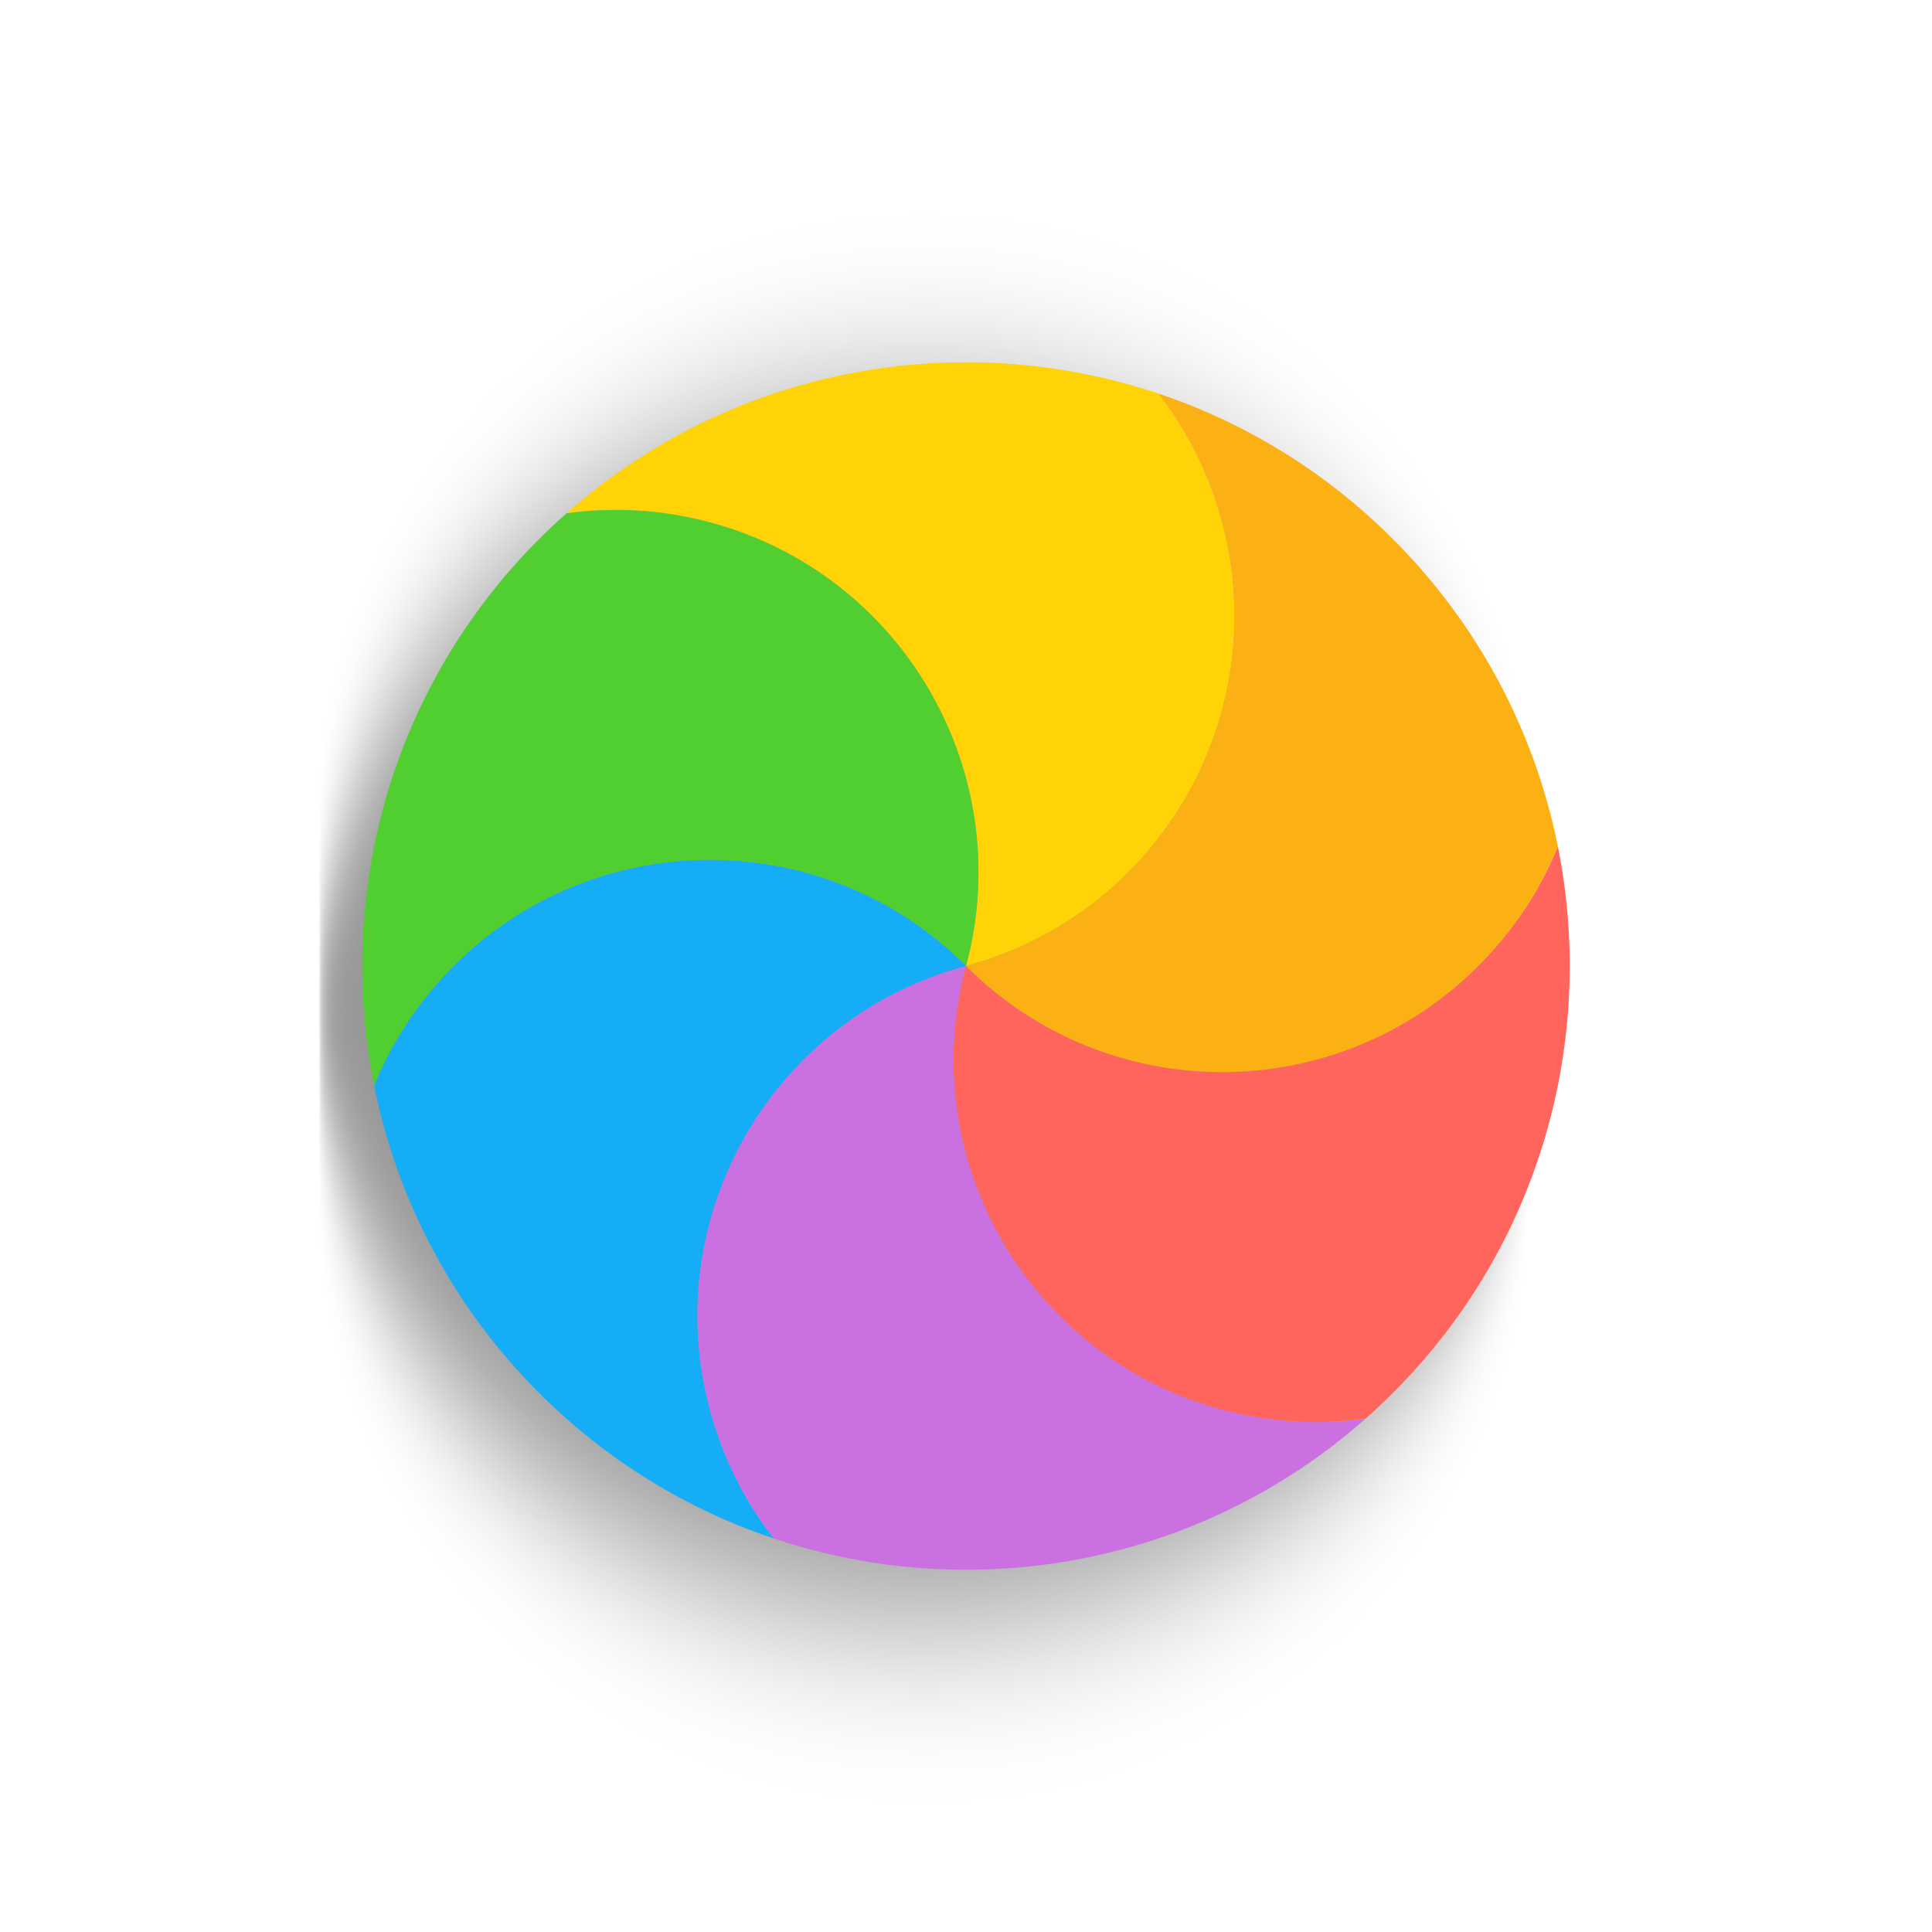
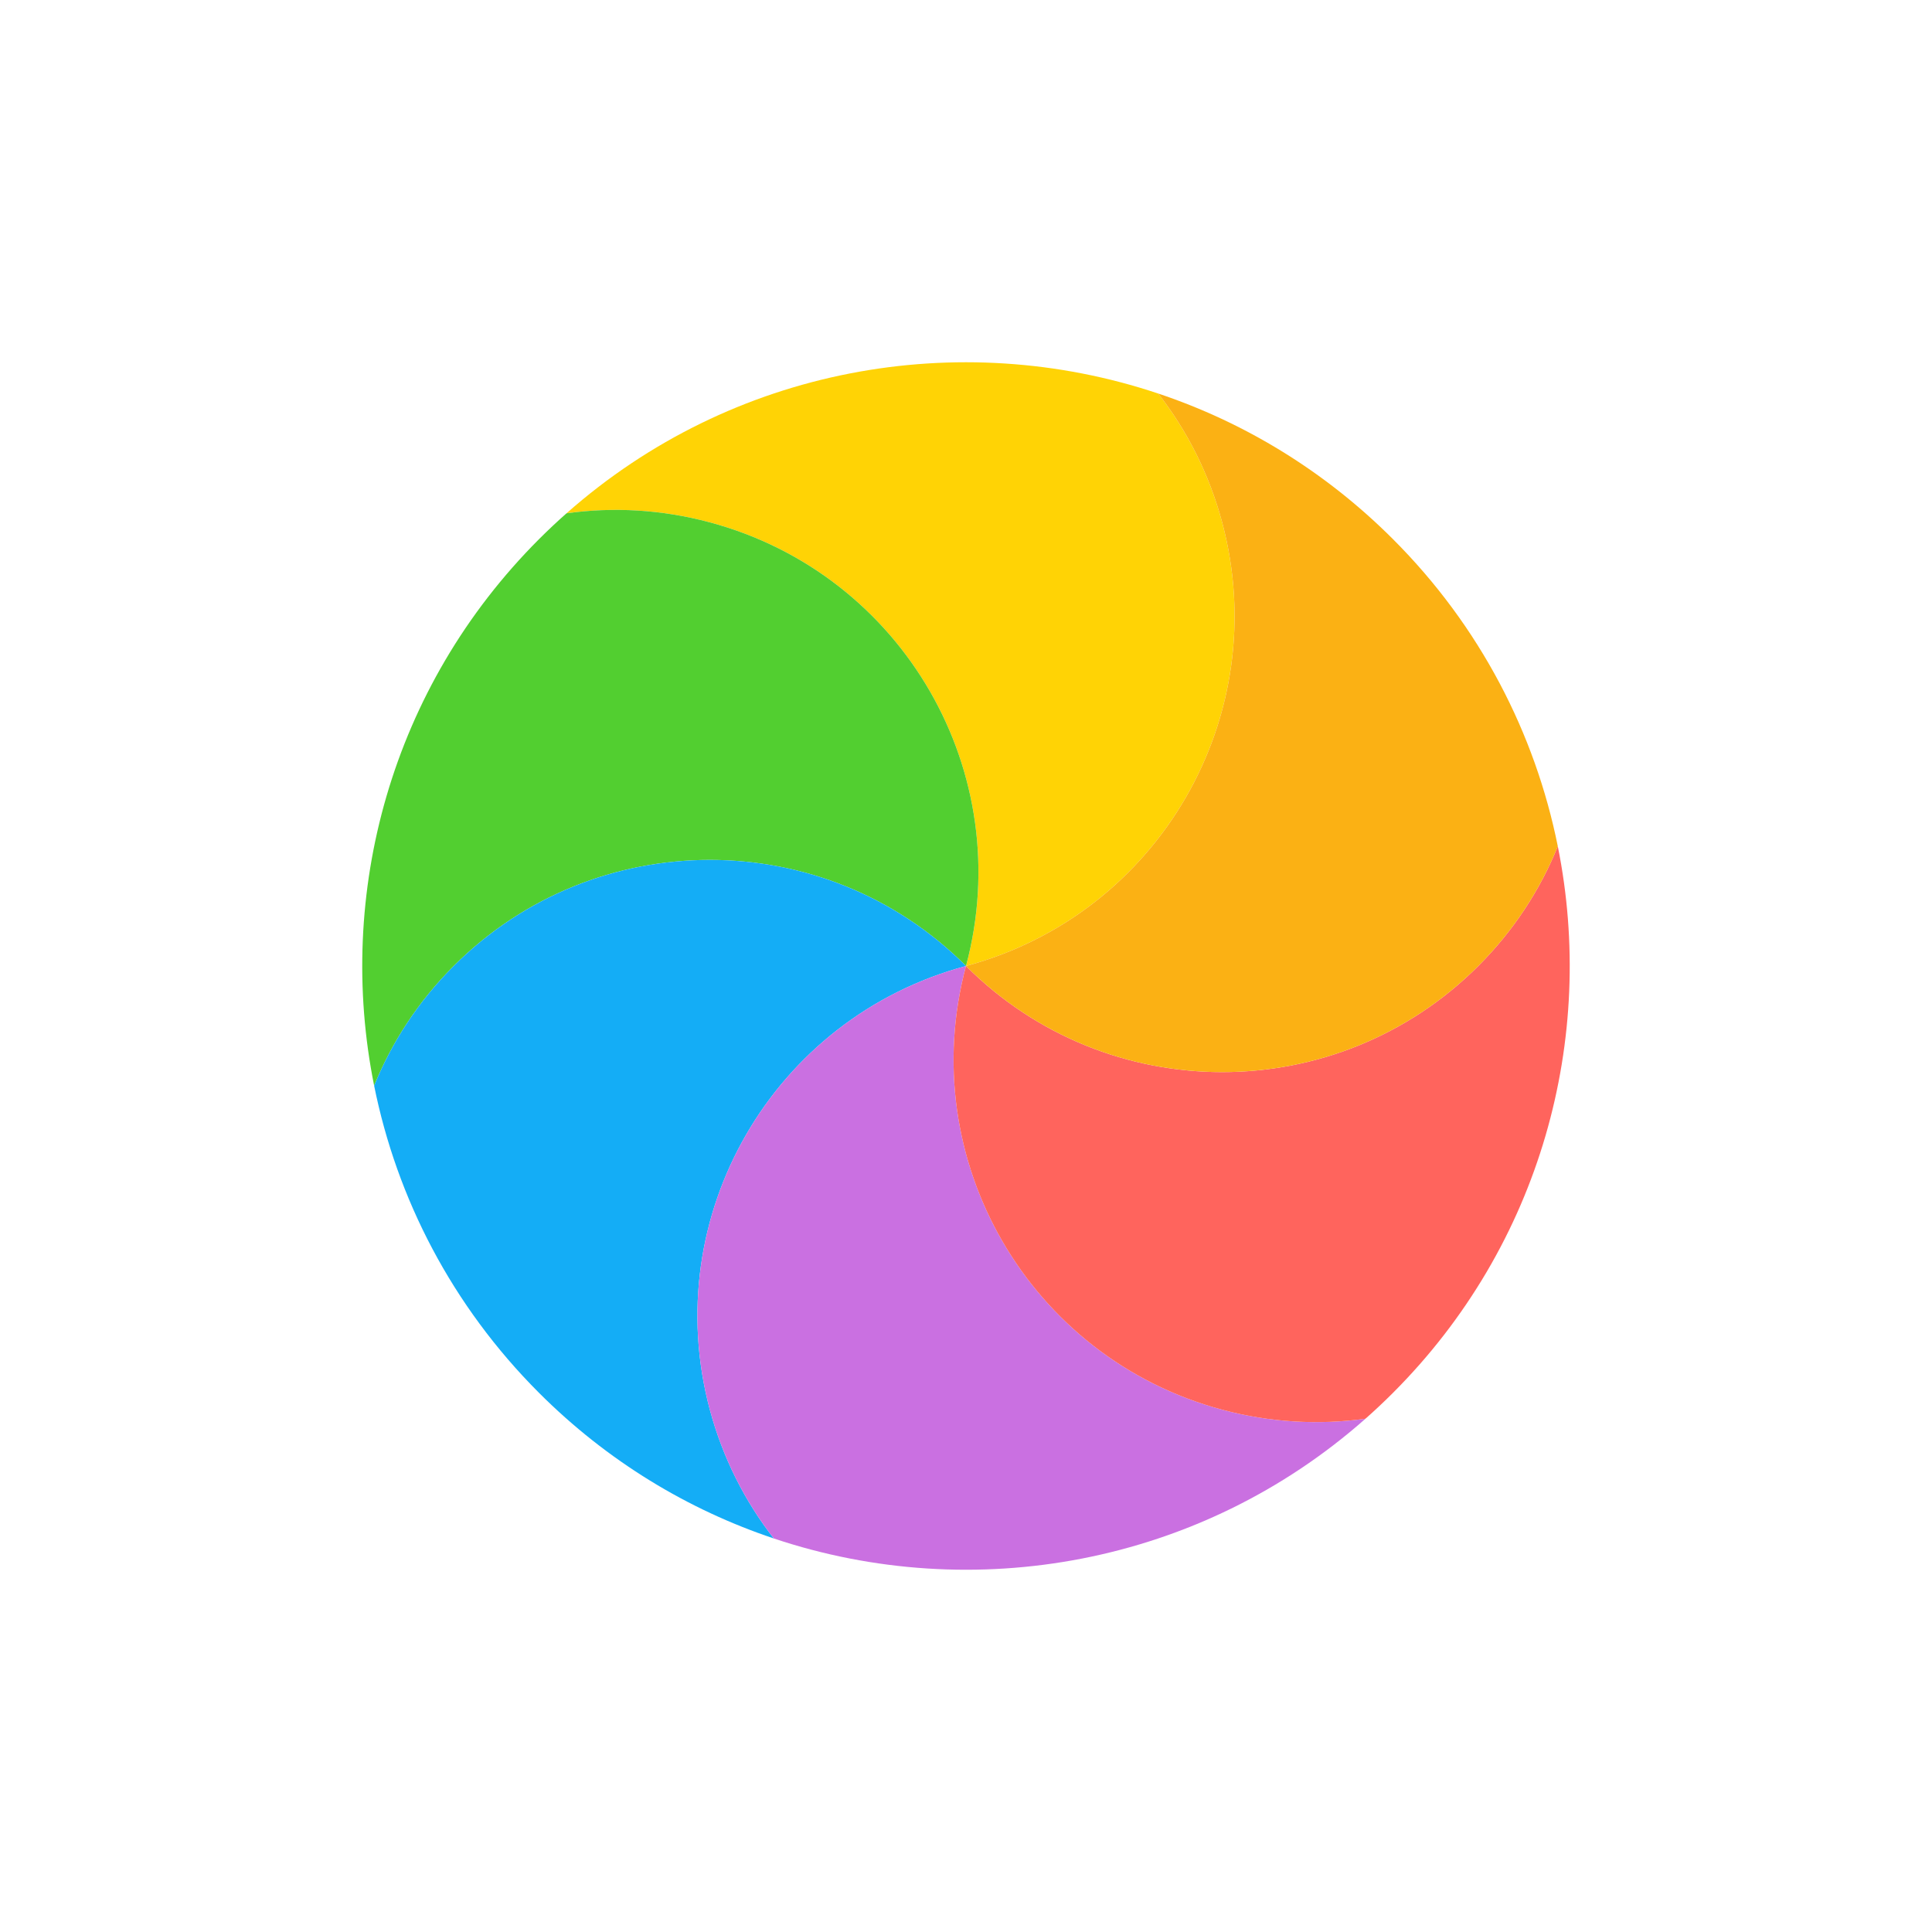
<svg xmlns="http://www.w3.org/2000/svg" width="32" height="32" viewBox="0 0 32 32" fill="none">
-   <g transform="rotate(45.0, 16, 16)">
-     <g filter="url(#filter0_d_1_311)">
-       <path d="M11.546 7.044C12.319 7.14 13.086 7.39 13.804 7.804C16.674 9.461 17.657 13.13 16 16C14.343 13.13 10.674 12.147 7.804 13.804C7.087 14.217 6.489 14.757 6.019 15.377C6.244 11.721 8.434 8.595 11.546 7.044Z" fill="url(#paint0_linear_1_311)" />
-       <path d="M6.019 15.377C6.489 14.757 7.087 14.217 7.804 13.804C10.674 12.147 14.343 13.13 16 16C12.686 16 10 18.686 10 22C10 22.828 10.168 23.616 10.471 24.334C7.776 22.542 6 19.478 6 16C6 15.791 6.006 15.583 6.019 15.377Z" fill="url(#paint1_linear_1_311)" />
-       <path d="M10.471 24.334C10.168 23.616 10 22.828 10 22C10 18.686 12.686 16 16 16C14.343 18.87 15.326 22.539 18.196 24.196C18.914 24.61 19.681 24.86 20.454 24.956C19.113 25.624 17.601 26 16 26C13.956 26 12.055 25.387 10.471 24.334Z" fill="url(#paint2_linear_1_311)" />
-       <path d="M20.454 24.956C19.681 24.86 18.914 24.61 18.196 24.196C15.326 22.539 14.343 18.87 16 16C17.657 18.87 21.326 19.853 24.196 18.196C24.913 17.782 25.511 17.244 25.981 16.623C25.756 20.279 23.567 23.405 20.454 24.956Z" fill="url(#paint3_linear_1_311)" />
-       <path d="M25.981 16.623C25.511 17.244 24.913 17.782 24.196 18.196C21.326 19.853 17.657 18.87 16 16C19.314 16 22 13.314 22 10C22 9.172 21.832 8.384 21.529 7.666C24.224 9.458 26 12.521 26 16C26 16.209 25.994 16.417 25.981 16.623Z" fill="url(#paint4_linear_1_311)" />
-       <path d="M21.529 7.666C21.832 8.384 22 9.172 22 10C22 13.314 19.314 16 16 16C17.657 13.13 16.674 9.461 13.804 7.804C13.086 7.39 12.319 7.14 11.546 7.044C12.887 6.376 14.399 6 16 6C18.044 6 19.945 6.613 21.529 7.666Z" fill="url(#paint5_linear_1_311)" />
-     </g>
-     <defs>
-       <filter id="filter0_d_1_311" x="4" y="5" width="24" height="24" filterUnits="userSpaceOnUse" color-interpolation-filters="sRGB">
-         <feFlood flood-opacity="0" result="BackgroundImageFix" />
-         <feColorMatrix in="SourceAlpha" type="matrix" values="0 0 0 0 0 0 0 0 0 0 0 0 0 0 0 0 0 0 127 0" result="hardAlpha" />
-         <feOffset dy="1" />
-         <feGaussianBlur stdDeviation="1" />
-         <feColorMatrix type="matrix" values="0 0 0 0 0 0 0 0 0 0 0 0 0 0 0 0 0 0 0.405 0" />
-         <feBlend mode="normal" in2="BackgroundImageFix" result="effect1_dropShadow_1_311" />
-         <feBlend mode="normal" in="SourceGraphic" in2="effect1_dropShadow_1_311" result="shape" />
-       </filter>
-       <linearGradient id="paint0_linear_1_311" x1="545.308" y1="7.044" x2="545.308" y2="902.599" gradientUnits="userSpaceOnUse">
-         <stop stop-color="#FFD305" style="stop-color:#FFD305;stop-color:color(display-p3 1 0.828 0.02);stop-opacity:1;" />
-         <stop offset="1" stop-color="#FDCF01" style="stop-color:#FDCF01;stop-color:color(display-p3 0.992 0.812 0.004);stop-opacity:1;" />
-       </linearGradient>
-       <linearGradient id="paint1_linear_1_311" x1="506" y1="12.999" x2="506" y2="1146.46" gradientUnits="userSpaceOnUse">
-         <stop stop-color="#52CF30" style="stop-color:#52CF30;stop-color:color(display-p3 0.322 0.812 0.188);stop-opacity:1;" />
-         <stop offset="1" stop-color="#3BBD1C" style="stop-color:#3BBD1C;stop-color:color(display-p3 0.231 0.741 0.11);stop-opacity:1;" />
-       </linearGradient>
-       <linearGradient id="paint2_linear_1_311" x1="532.723" y1="16" x2="532.723" y2="1016" gradientUnits="userSpaceOnUse">
-         <stop stop-color="#14ADF6" style="stop-color:#14ADF6;stop-color:color(display-p3 0.078 0.678 0.965);stop-opacity:1;" />
-         <stop offset="1" stop-color="#1191F4" style="stop-color:#1191F4;stop-color:color(display-p3 0.067 0.569 0.957);stop-opacity:1;" />
-       </linearGradient>
-       <linearGradient id="paint3_linear_1_311" x1="554.484" y1="16" x2="554.484" y2="911.555" gradientUnits="userSpaceOnUse">
-         <stop stop-color="#CA70E1" style="stop-color:#CA70E1;stop-color:color(display-p3 0.792 0.439 0.882);stop-opacity:1;" />
-         <stop offset="1" stop-color="#B452CB" style="stop-color:#B452CB;stop-color:color(display-p3 0.706 0.322 0.796);stop-opacity:1;" />
-       </linearGradient>
-       <linearGradient id="paint4_linear_1_311" x1="516" y1="7.666" x2="516" y2="1141.12" gradientUnits="userSpaceOnUse">
-         <stop stop-color="#FF645D" style="stop-color:#FF645D;stop-color:color(display-p3 1 0.392 0.365);stop-opacity:1;" />
-         <stop offset="1" stop-color="#FF4332" style="stop-color:#FF4332;stop-color:color(display-p3 1 0.263 0.196);stop-opacity:1;" />
-       </linearGradient>
-       <linearGradient id="paint5_linear_1_311" x1="534.269" y1="6" x2="534.269" y2="1006" gradientUnits="userSpaceOnUse">
-         <stop stop-color="#FBB114" style="stop-color:#FBB114;stop-color:color(display-p3 0.984 0.694 0.078);stop-opacity:1;" />
-         <stop offset="1" stop-color="#FF9508" style="stop-color:#FF9508;stop-color:color(display-p3 1 0.584 0.031);stop-opacity:1;" />
-       </linearGradient>
-     </defs>
-   </g>
+   <path d="M19.183 6.518C19.662 7.132 20.028 7.851 20.243 8.652C21.1 11.852 19.201 15.142 16 16C16.858 12.799 14.958 9.509 11.757 8.652C10.958 8.437 10.154 8.395 9.383 8.502C12.127 6.075 15.886 5.414 19.183 6.518Z" fill="url(#paint0_linear_2063_183)" />
+   <path d="M9.383 8.502C10.154 8.395 10.958 8.437 11.757 8.652C14.958 9.509 16.858 12.799 16 16C13.657 13.657 9.858 13.657 7.515 16C6.929 16.585 6.49 17.261 6.197 17.983C5.559 14.811 6.469 11.389 8.929 8.929C9.077 8.781 9.228 8.639 9.383 8.502Z" fill="url(#paint1_linear_2063_183)" />
+   <path d="M6.197 17.983C6.49 17.261 6.929 16.585 7.515 16C9.858 13.657 13.657 13.657 16 16C12.799 16.858 10.9 20.148 11.757 23.349C11.972 24.149 12.338 24.867 12.817 25.482C11.396 25.006 10.061 24.203 8.929 23.071C7.483 21.625 6.573 19.847 6.197 17.983Z" fill="url(#paint2_linear_2063_183)" />
+   <path d="M12.817 25.482C12.338 24.867 11.972 24.149 11.757 23.349C10.9 20.148 12.799 16.858 16 16C15.142 19.201 17.042 22.491 20.243 23.349C21.042 23.563 21.846 23.605 22.617 23.498C19.873 25.925 16.114 26.586 12.817 25.482Z" fill="url(#paint3_linear_2063_183)" />
+   <path d="M22.617 23.498C21.846 23.605 21.042 23.563 20.243 23.349C17.042 22.491 15.142 19.201 16 16C18.343 18.343 22.142 18.343 24.485 16C25.07 15.415 25.51 14.739 25.802 14.017C26.441 17.189 25.531 20.611 23.071 23.071C22.923 23.219 22.772 23.361 22.617 23.498Z" fill="url(#paint4_linear_2063_183)" />
+   <path d="M25.802 14.017C25.51 14.739 25.07 15.415 24.485 16C22.142 18.343 18.343 18.343 16 16C19.201 15.142 21.1 11.852 20.243 8.652C20.028 7.851 19.662 7.132 19.183 6.518C20.604 6.993 21.939 7.797 23.071 8.929C24.517 10.374 25.427 12.153 25.802 14.017Z" fill="url(#paint5_linear_2063_183)" />
+   <defs>
+     <linearGradient id="paint0_linear_2063_183" x1="396.61" y1="383.944" x2="-236.643" y2="1017.2" gradientUnits="userSpaceOnUse">
+       <stop stop-color="#FFD305" style="stop-color:#FFD305;stop-color:color(display-p3 1 0.828 0.02);stop-opacity:1;" />
+       <stop offset="1" stop-color="#FDCF01" style="stop-color:#FDCF01;stop-color:color(display-p3 0.992 0.812 0.004);stop-opacity:1;" />
+     </linearGradient>
+     <linearGradient id="paint1_linear_2063_183" x1="364.604" y1="360.36" x2="-436.872" y2="1161.84" gradientUnits="userSpaceOnUse">
+       <stop stop-color="#52CF30" style="stop-color:#52CF30;stop-color:color(display-p3 0.322 0.812 0.188);stop-opacity:1;" />
+       <stop offset="1" stop-color="#3BBD1C" style="stop-color:#3BBD1C;stop-color:color(display-p3 0.231 0.741 0.11);stop-opacity:1;" />
+     </linearGradient>
+     <linearGradient id="paint2_linear_2063_183" x1="381.379" y1="381.379" x2="-325.728" y2="1088.49" gradientUnits="userSpaceOnUse">
+       <stop stop-color="#14ADF6" style="stop-color:#14ADF6;stop-color:color(display-p3 0.078 0.678 0.965);stop-opacity:1;" />
+       <stop offset="1" stop-color="#1191F4" style="stop-color:#1191F4;stop-color:color(display-p3 0.067 0.569 0.957);stop-opacity:1;" />
+     </linearGradient>
+     <linearGradient id="paint3_linear_2063_183" x1="396.766" y1="396.766" x2="-236.487" y2="1030.02" gradientUnits="userSpaceOnUse">
+       <stop stop-color="#CA70E1" style="stop-color:#CA70E1;stop-color:color(display-p3 0.792 0.439 0.882);stop-opacity:1;" />
+       <stop offset="1" stop-color="#B452CB" style="stop-color:#B452CB;stop-color:color(display-p3 0.706 0.322 0.796);stop-opacity:1;" />
+     </linearGradient>
+     <linearGradient id="paint4_linear_2063_183" x1="375.446" y1="363.661" x2="-426.03" y2="1165.14" gradientUnits="userSpaceOnUse">
+       <stop stop-color="#FF645D" style="stop-color:#FF645D;stop-color:color(display-p3 1 0.392 0.365);stop-opacity:1;" />
+       <stop offset="1" stop-color="#FF4332" style="stop-color:#FF4332;stop-color:color(display-p3 1 0.263 0.196);stop-opacity:1;" />
+     </linearGradient>
+     <linearGradient id="paint5_linear_2063_183" x1="389.542" y1="375.4" x2="-317.564" y2="1082.51" gradientUnits="userSpaceOnUse">
+       <stop stop-color="#FBB114" style="stop-color:#FBB114;stop-color:color(display-p3 0.984 0.694 0.078);stop-opacity:1;" />
+       <stop offset="1" stop-color="#FF9508" style="stop-color:#FF9508;stop-color:color(display-p3 1 0.584 0.031);stop-opacity:1;" />
+     </linearGradient>
+   </defs>
</svg>
